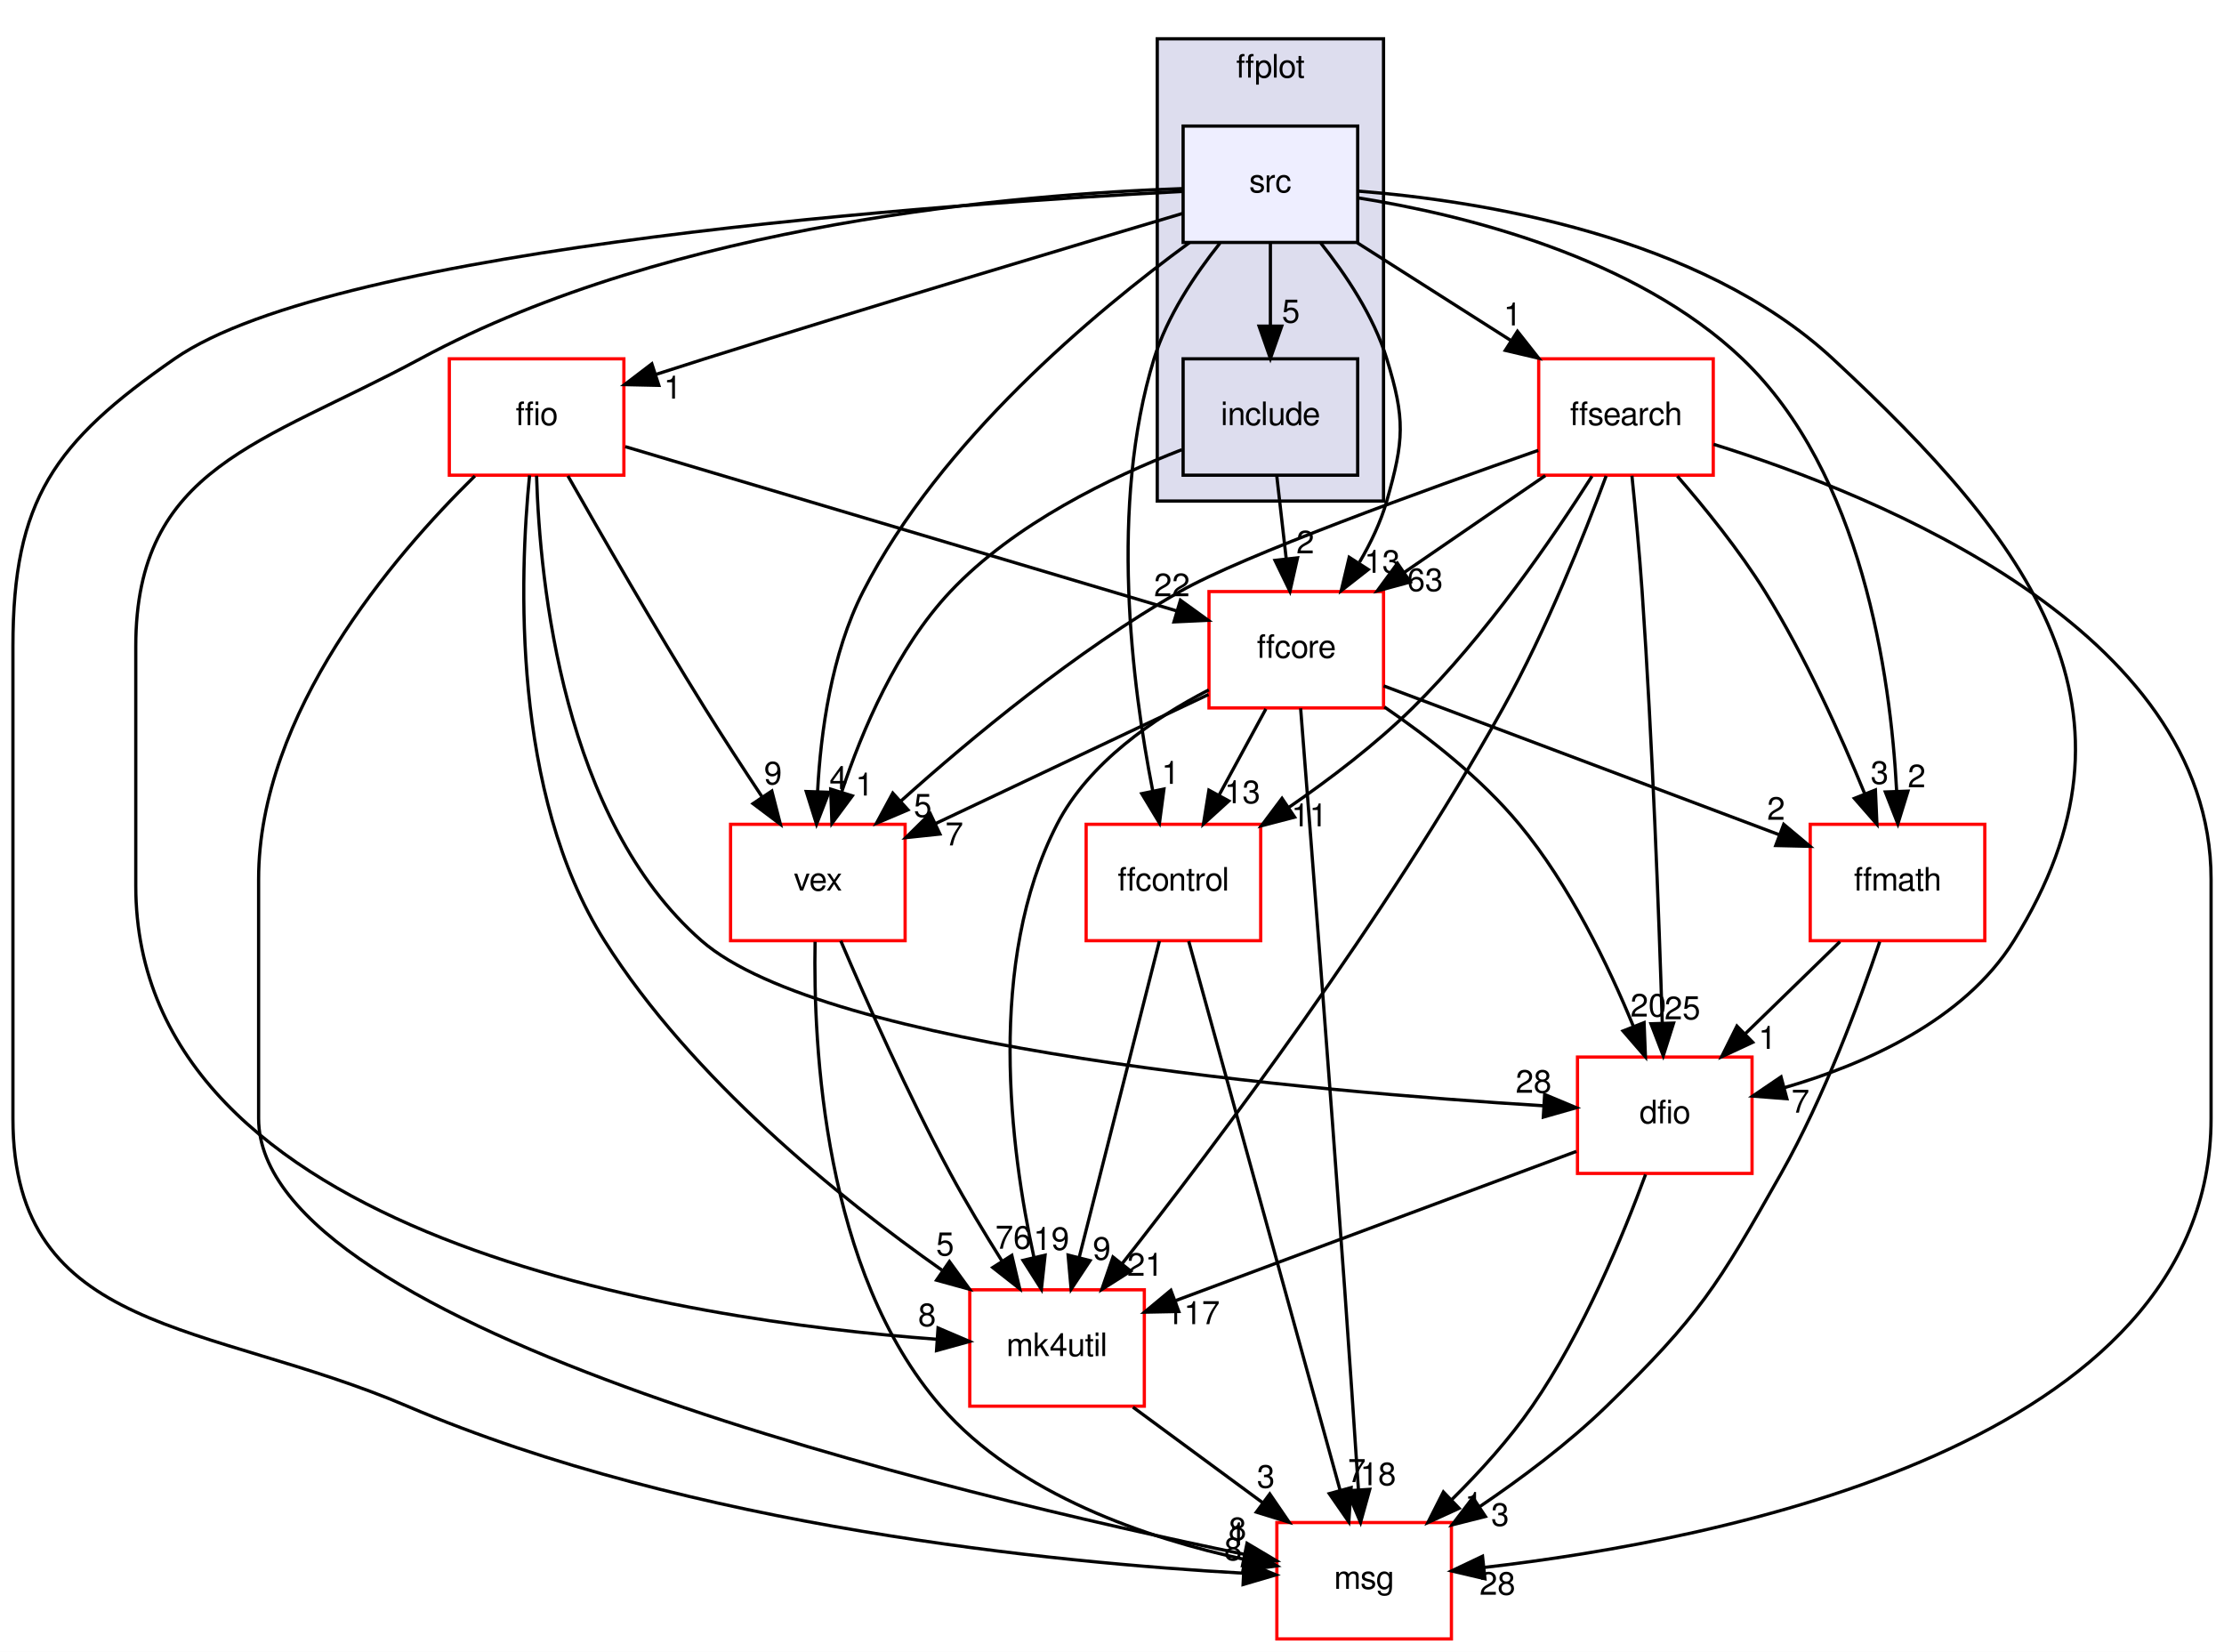
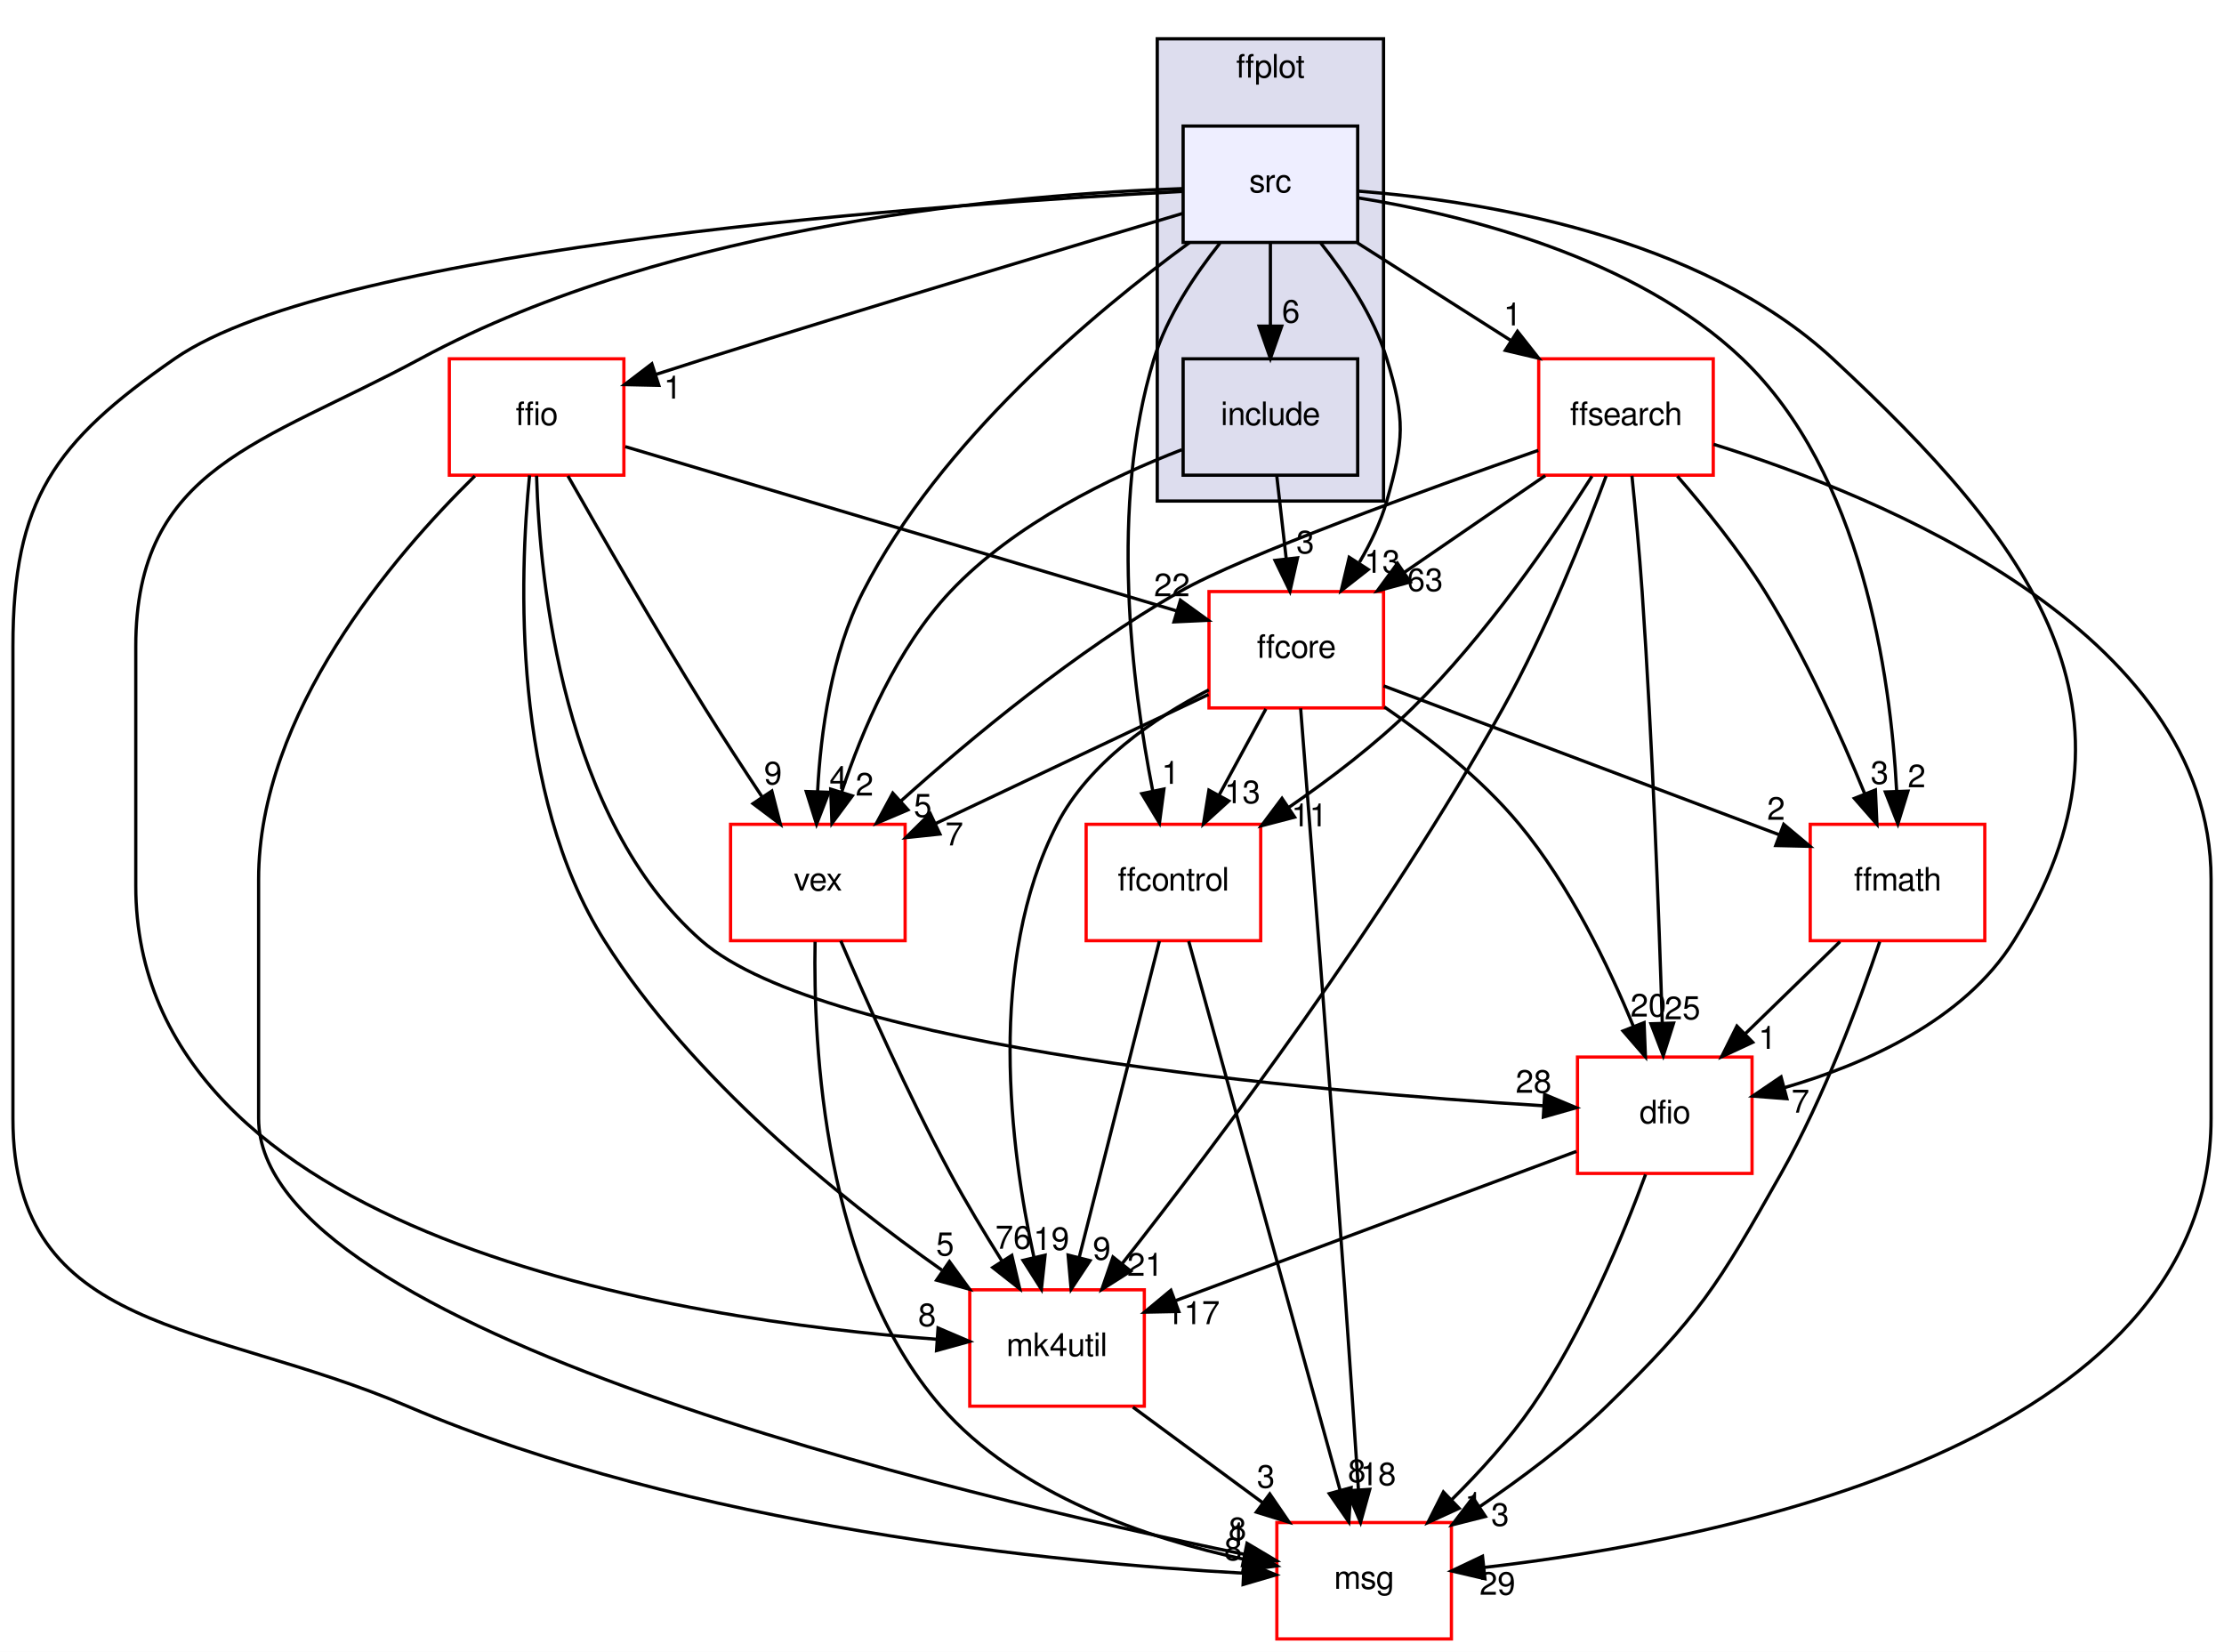
<svg xmlns="http://www.w3.org/2000/svg" xmlns:xlink="http://www.w3.org/1999/xlink" width="688pt" height="511pt" viewBox="0.00 0.00 688.00 511.00">
  <g id="graph0" class="graph" transform="scale(1 1) rotate(0) translate(4 507)">
    <polygon fill="white" stroke="transparent" points="-4,4 -4,-507 684,-507 684,4 -4,4" />
    <g id="clust1" class="cluster">
      <g id="a_clust1">
        <a xlink:href="dir_de95cbaa0f0c0c60f30a64ffd12dfdd2.html" target="_top" xlink:title="ffplot">
          <polygon fill="#ddddee" stroke="black" points="354,-352 354,-495 424,-495 424,-352 354,-352" />
          <text text-anchor="middle" x="389" y="-483" font-family="FreeSans" font-size="10.00">ffplot</text>
        </a>
      </g>
    </g>
    <g id="node1" class="node">
      <g id="a_node1">
        <a xlink:href="dir_0057024deded2ff24003f61a80827c99.html" target="_top" xlink:title="include">
          <polygon fill="none" stroke="black" points="416,-396 362,-396 362,-360 416,-360 416,-396" />
          <text text-anchor="middle" x="389" y="-375.5" font-family="FreeSans" font-size="10.00">include</text>
        </a>
      </g>
    </g>
    <g id="node3" class="node">
      <g id="a_node3">
        <a xlink:href="dir_0908837483934fe24781ea7898fec311.html" target="_top" xlink:title="ffcore">
          <polygon fill="white" stroke="red" points="424,-324 370,-324 370,-288 424,-288 424,-324" />
          <text text-anchor="middle" x="397" y="-303.5" font-family="FreeSans" font-size="10.00">ffcore</text>
        </a>
      </g>
    </g>
    <g id="edge36" class="edge">
      <path fill="none" stroke="black" d="M390.98,-359.7C391.86,-351.98 392.92,-342.71 393.9,-334.11" />
      <polygon fill="black" stroke="black" points="397.39,-334.44 395.05,-324.1 390.43,-333.64 397.39,-334.44" />
      <g id="a_edge36-headlabel">
-         <a xlink:href="dir_000088_000047.html" target="_top" xlink:title="2">
-           <text text-anchor="middle" x="399.8" y="-335.83" font-family="FreeSans" font-size="10.00">2</text>
+         <a xlink:href="dir_000088_000047.html" target="_top" xlink:title="3">
+           <text text-anchor="middle" x="399.8" y="-335.83" font-family="FreeSans" font-size="10.00">3</text>
        </a>
      </g>
    </g>
    <g id="node5" class="node">
      <g id="a_node5">
        <a xlink:href="dir_64078e4dd55db1ba2b4e557207803e4b.html" target="_top" xlink:title="vex">
          <polygon fill="white" stroke="red" points="276,-252 222,-252 222,-216 276,-216 276,-252" />
          <text text-anchor="middle" x="249" y="-231.5" font-family="FreeSans" font-size="10.00">vex</text>
        </a>
      </g>
    </g>
    <g id="edge37" class="edge">
      <path fill="none" stroke="black" d="M361.57,-367.87C339.78,-359.44 309.78,-345 290,-324 273.49,-306.47 262.7,-281.11 256.36,-261.95" />
      <polygon fill="black" stroke="black" points="259.67,-260.8 253.36,-252.29 252.98,-262.88 259.67,-260.8" />
      <g id="a_edge37-headlabel">
-         <a xlink:href="dir_000088_000044.html" target="_top" xlink:title="1">
-           <text text-anchor="middle" x="263.44" y="-260.9" font-family="FreeSans" font-size="10.00">1</text>
+         <a xlink:href="dir_000088_000044.html" target="_top" xlink:title="2">
+           <text text-anchor="middle" x="263.44" y="-260.9" font-family="FreeSans" font-size="10.00">2</text>
        </a>
      </g>
    </g>
    <g id="node2" class="node">
      <g id="a_node2">
        <a xlink:href="dir_b4e48db5bc7dd3cb9cf33b7d54662e39.html" target="_top" xlink:title="src">
          <polygon fill="#eeeeff" stroke="black" points="416,-468 362,-468 362,-432 416,-432 416,-468" />
          <text text-anchor="middle" x="389" y="-447.5" font-family="FreeSans" font-size="10.00">src</text>
        </a>
      </g>
    </g>
    <g id="edge1" class="edge">
      <path fill="none" stroke="black" d="M389,-431.7C389,-423.98 389,-414.71 389,-406.11" />
      <polygon fill="black" stroke="black" points="392.5,-406.1 389,-396.1 385.5,-406.1 392.5,-406.1" />
      <g id="a_edge1-headlabel">
-         <a xlink:href="dir_000067_000088.html" target="_top" xlink:title="5">
-           <text text-anchor="middle" x="395.34" y="-407.2" font-family="FreeSans" font-size="10.00">5</text>
+         <a xlink:href="dir_000067_000088.html" target="_top" xlink:title="6">
+           <text text-anchor="middle" x="395.34" y="-407.2" font-family="FreeSans" font-size="10.00">6</text>
        </a>
      </g>
    </g>
    <g id="edge2" class="edge">
      <path fill="none" stroke="black" d="M404.61,-431.77C412.37,-422.03 420.95,-409.18 425,-396 430.75,-377.31 430.37,-370.8 425,-352 423.14,-345.5 420.04,-339.02 416.57,-333.09" />
      <polygon fill="black" stroke="black" points="419.27,-330.82 410.92,-324.29 413.38,-334.6 419.27,-330.82" />
      <g id="a_edge2-headlabel">
        <a xlink:href="dir_000067_000047.html" target="_top" xlink:title="13">
          <text text-anchor="middle" x="423.6" y="-329.81" font-family="FreeSans" font-size="10.00">13</text>
        </a>
      </g>
    </g>
    <g id="node4" class="node">
      <g id="a_node4">
        <a xlink:href="dir_278308b947a9d3d19de751244af66d4b.html" target="_top" xlink:title="ffio">
          <polygon fill="white" stroke="red" points="189,-396 135,-396 135,-360 189,-360 189,-396" />
          <text text-anchor="middle" x="162" y="-375.5" font-family="FreeSans" font-size="10.00">ffio</text>
        </a>
      </g>
    </g>
    <g id="edge3" class="edge">
      <path fill="none" stroke="black" d="M361.96,-441.01C327.53,-430.79 266.23,-412.45 214,-396 209.09,-394.45 203.92,-392.8 198.83,-391.15" />
      <polygon fill="black" stroke="black" points="199.81,-387.79 189.22,-388.02 197.65,-394.45 199.81,-387.79" />
      <g id="a_edge3-headlabel">
        <a xlink:href="dir_000067_000071.html" target="_top" xlink:title="1">
          <text text-anchor="middle" x="204.11" y="-383.7" font-family="FreeSans" font-size="10.00">1</text>
        </a>
      </g>
    </g>
    <g id="edge4" class="edge">
      <path fill="none" stroke="black" d="M363.97,-431.95C334.59,-410.46 286.85,-370.64 263,-324 253.18,-304.79 249.88,-280.45 248.92,-262.07" />
      <polygon fill="black" stroke="black" points="252.42,-261.91 248.6,-252.03 245.42,-262.14 252.42,-261.91" />
      <g id="a_edge4-headlabel">
        <a xlink:href="dir_000067_000044.html" target="_top" xlink:title="4">
          <text text-anchor="middle" x="255.37" y="-262.92" font-family="FreeSans" font-size="10.00">4</text>
        </a>
      </g>
    </g>
    <g id="node6" class="node">
      <g id="a_node6">
        <a xlink:href="dir_758df28fbdbb54fb46d6d3d6484a4984.html" target="_top" xlink:title="msg">
          <polygon fill="white" stroke="red" points="445,-36 391,-36 391,0 445,0 445,-36" />
          <text text-anchor="middle" x="418" y="-15.5" font-family="FreeSans" font-size="10.00">msg</text>
        </a>
      </g>
    </g>
    <g id="edge5" class="edge">
      <path fill="none" stroke="black" d="M361.8,-447.77C290.57,-444.08 100.58,-431.13 50,-396 12.73,-370.12 0,-352.37 0,-307 0,-307 0,-307 0,-161 0,-93.88 60.28,-98.37 122,-72 209.68,-34.54 322.91,-23.56 380.6,-20.34" />
      <polygon fill="black" stroke="black" points="380.9,-23.82 390.71,-19.82 380.55,-16.83 380.9,-23.82" />
      <g id="a_edge5-headlabel">
        <a xlink:href="dir_000067_000144.html" target="_top" xlink:title="8">
          <text text-anchor="middle" x="377.46" y="-24.34" font-family="FreeSans" font-size="10.00">8</text>
        </a>
      </g>
    </g>
    <g id="node7" class="node">
      <g id="a_node7">
        <a xlink:href="dir_85c02f264b7a99962a0503cb6605bebc.html" target="_top" xlink:title="ffmath">
          <polygon fill="white" stroke="red" points="610,-252 556,-252 556,-216 610,-216 610,-252" />
          <text text-anchor="middle" x="583" y="-231.5" font-family="FreeSans" font-size="10.00">ffmath</text>
        </a>
      </g>
    </g>
    <g id="edge6" class="edge">
      <path fill="none" stroke="black" d="M416.13,-445.79C448.34,-440.64 501.84,-427.65 535,-396 572,-360.69 580.83,-298.21 582.73,-262.35" />
      <polygon fill="black" stroke="black" points="586.23,-262.26 583.11,-252.14 579.24,-262 586.23,-262.26" />
      <g id="a_edge6-headlabel">
        <a xlink:href="dir_000067_000037.html" target="_top" xlink:title="2">
          <text text-anchor="middle" x="588.93" y="-263.46" font-family="FreeSans" font-size="10.00">2</text>
        </a>
      </g>
    </g>
    <g id="node8" class="node">
      <g id="a_node8">
        <a xlink:href="dir_86b85e15943ea3cbc40c546f382f4970.html" target="_top" xlink:title="ffsearch">
          <polygon fill="white" stroke="red" points="526,-396 472,-396 472,-360 526,-360 526,-396" />
          <text text-anchor="middle" x="499" y="-375.5" font-family="FreeSans" font-size="10.00">ffsearch</text>
        </a>
      </g>
    </g>
    <g id="edge7" class="edge">
      <path fill="none" stroke="black" d="M415.91,-431.88C430.16,-422.81 447.85,-411.55 463.24,-401.76" />
      <polygon fill="black" stroke="black" points="465.43,-404.51 471.99,-396.19 461.67,-398.61 465.43,-404.51" />
      <g id="a_edge7-headlabel">
        <a xlink:href="dir_000067_000027.html" target="_top" xlink:title="1">
          <text text-anchor="middle" x="463.92" y="-406.34" font-family="FreeSans" font-size="10.00">1</text>
        </a>
      </g>
    </g>
    <g id="node9" class="node">
      <g id="a_node9">
        <a xlink:href="dir_cb2d4e92f47691559fc9d122a5e37fac.html" target="_top" xlink:title="mk4util">
          <polygon fill="white" stroke="red" points="350,-108 296,-108 296,-72 350,-72 350,-108" />
          <text text-anchor="middle" x="323" y="-87.5" font-family="FreeSans" font-size="10.00">mk4util</text>
        </a>
      </g>
    </g>
    <g id="edge8" class="edge">
      <path fill="none" stroke="black" d="M361.89,-448.66C312.16,-446.96 204.29,-438.26 126,-396 77.05,-369.58 38,-362.63 38,-307 38,-307 38,-307 38,-233 38,-123.58 208.39,-98.47 285.67,-92.71" />
      <polygon fill="black" stroke="black" points="286.19,-96.19 295.93,-92.02 285.72,-89.2 286.19,-96.19" />
      <g id="a_edge8-headlabel">
        <a xlink:href="dir_000067_000014.html" target="_top" xlink:title="8">
          <text text-anchor="middle" x="282.79" y="-96.76" font-family="FreeSans" font-size="10.00">8</text>
        </a>
      </g>
    </g>
    <g id="node10" class="node">
      <g id="a_node10">
        <a xlink:href="dir_db8d68003073a61b7114dbc4f792cfed.html" target="_top" xlink:title="dfio">
          <polygon fill="white" stroke="red" points="538,-180 484,-180 484,-144 538,-144 538,-180" />
          <text text-anchor="middle" x="511" y="-159.5" font-family="FreeSans" font-size="10.00">dfio</text>
        </a>
      </g>
    </g>
    <g id="edge9" class="edge">
      <path fill="none" stroke="black" d="M416.14,-447.88C453.76,-444.92 521.79,-434.22 563,-396 624.43,-339.03 663.31,-287.11 619,-216 603.56,-191.23 572.8,-177.71 548.04,-170.54" />
      <polygon fill="black" stroke="black" points="548.77,-167.11 538.2,-167.92 546.97,-173.87 548.77,-167.11" />
      <g id="a_edge9-headlabel">
        <a xlink:href="dir_000067_000024.html" target="_top" xlink:title="7">
          <text text-anchor="middle" x="552.97" y="-162.79" font-family="FreeSans" font-size="10.00">7</text>
        </a>
      </g>
    </g>
    <g id="node11" class="node">
      <g id="a_node11">
        <a xlink:href="dir_f79eaa419c9665ed0522066c5c6851c4.html" target="_top" xlink:title="ffcontrol">
          <polygon fill="white" stroke="red" points="386,-252 332,-252 332,-216 386,-216 386,-252" />
          <text text-anchor="middle" x="359" y="-231.5" font-family="FreeSans" font-size="10.00">ffcontrol</text>
        </a>
      </g>
    </g>
    <g id="edge10" class="edge">
      <path fill="none" stroke="black" d="M373.39,-431.77C365.63,-422.03 357.05,-409.18 353,-396 339.11,-350.84 346.16,-295.19 352.57,-262.54" />
      <polygon fill="black" stroke="black" points="356.07,-262.91 354.68,-252.41 349.21,-261.48 356.07,-262.91" />
      <g id="a_edge10-headlabel">
        <a xlink:href="dir_000067_000054.html" target="_top" xlink:title="1">
          <text text-anchor="middle" x="358.11" y="-264.51" font-family="FreeSans" font-size="10.00">1</text>
        </a>
      </g>
    </g>
    <g id="edge33" class="edge">
      <path fill="none" stroke="black" d="M369.85,-292.16C346.15,-280.95 311.54,-264.58 285.42,-252.23" />
      <polygon fill="black" stroke="black" points="286.76,-248.99 276.22,-247.88 283.77,-255.32 286.76,-248.99" />
      <g id="a_edge33-headlabel">
        <a xlink:href="dir_000047_000044.html" target="_top" xlink:title="7">
          <text text-anchor="middle" x="291.22" y="-245.46" font-family="FreeSans" font-size="10.00">7</text>
        </a>
      </g>
    </g>
    <g id="edge32" class="edge">
      <path fill="none" stroke="black" d="M398.35,-287.88C401.05,-253.69 407.22,-174.54 412,-108 413.49,-87.28 415.06,-63.83 416.23,-46.21" />
      <polygon fill="black" stroke="black" points="419.73,-46.27 416.89,-36.06 412.75,-45.81 419.73,-46.27" />
      <g id="a_edge32-headlabel">
        <a xlink:href="dir_000047_000144.html" target="_top" xlink:title="18">
          <text text-anchor="middle" x="422.33" y="-47.55" font-family="FreeSans" font-size="10.00">18</text>
        </a>
      </g>
    </g>
    <g id="edge34" class="edge">
      <path fill="none" stroke="black" d="M424.05,-294.82C456.28,-282.69 510.29,-262.36 546.28,-248.82" />
      <polygon fill="black" stroke="black" points="547.8,-251.99 555.92,-245.19 545.33,-245.44 547.8,-251.99" />
      <g id="a_edge34-headlabel">
        <a xlink:href="dir_000047_000037.html" target="_top" xlink:title="2">
          <text text-anchor="middle" x="545.43" y="-253.41" font-family="FreeSans" font-size="10.00">2</text>
        </a>
      </g>
    </g>
    <g id="edge29" class="edge">
      <path fill="none" stroke="black" d="M369.94,-293.58C353.09,-284.88 332.82,-271.12 323,-252 301.1,-209.38 308.53,-151.63 315.83,-118.14" />
      <polygon fill="black" stroke="black" points="319.3,-118.7 318.16,-108.17 312.48,-117.11 319.3,-118.7" />
      <g id="a_edge29-headlabel">
        <a xlink:href="dir_000047_000014.html" target="_top" xlink:title="19">
          <text text-anchor="middle" x="321.24" y="-120.35" font-family="FreeSans" font-size="10.00">19</text>
        </a>
      </g>
    </g>
    <g id="edge31" class="edge">
      <path fill="none" stroke="black" d="M424.26,-288.3C438.02,-278.89 454.24,-266.19 466,-252 481.54,-233.24 493.6,-208.22 501.3,-189.48" />
      <polygon fill="black" stroke="black" points="504.6,-190.65 505.02,-180.06 498.09,-188.07 504.6,-190.65" />
      <g id="a_edge31-headlabel">
        <a xlink:href="dir_000047_000024.html" target="_top" xlink:title="20">
          <text text-anchor="middle" x="505.92" y="-192.53" font-family="FreeSans" font-size="10.00">20</text>
        </a>
      </g>
    </g>
    <g id="edge30" class="edge">
      <path fill="none" stroke="black" d="M387.61,-287.7C383.24,-279.64 377.94,-269.89 373.1,-260.98" />
      <polygon fill="black" stroke="black" points="376.13,-259.22 368.29,-252.1 369.98,-262.56 376.13,-259.22" />
      <g id="a_edge30-headlabel">
        <a xlink:href="dir_000047_000054.html" target="_top" xlink:title="13">
          <text text-anchor="middle" x="380.34" y="-258.53" font-family="FreeSans" font-size="10.00">13</text>
        </a>
      </g>
    </g>
    <g id="edge25" class="edge">
      <path fill="none" stroke="black" d="M189.42,-368.83C231.6,-356.27 312.51,-332.17 359.9,-318.05" />
      <polygon fill="black" stroke="black" points="361.17,-321.32 369.76,-315.11 359.17,-314.62 361.17,-321.32" />
      <g id="a_edge25-headlabel">
        <a xlink:href="dir_000071_000047.html" target="_top" xlink:title="22">
          <text text-anchor="middle" x="358.54" y="-322.57" font-family="FreeSans" font-size="10.00">22</text>
        </a>
      </g>
    </g>
    <g id="edge23" class="edge">
      <path fill="none" stroke="black" d="M171.69,-359.77C181.94,-341.72 198.69,-312.62 214,-288 219.62,-278.96 225.97,-269.21 231.71,-260.56" />
      <polygon fill="black" stroke="black" points="234.77,-262.29 237.41,-252.03 228.95,-258.4 234.77,-262.29" />
      <g id="a_edge23-headlabel">
        <a xlink:href="dir_000071_000044.html" target="_top" xlink:title="9">
          <text text-anchor="middle" x="235.13" y="-264.36" font-family="FreeSans" font-size="10.00">9</text>
        </a>
      </g>
    </g>
    <g id="edge22" class="edge">
      <path fill="none" stroke="black" d="M142.91,-359.77C117.58,-334.91 76,-286.3 76,-235 76,-235 76,-235 76,-161 76,-95.53 292.5,-44.35 380.99,-26.16" />
      <polygon fill="black" stroke="black" points="381.77,-29.58 390.88,-24.16 380.38,-22.72 381.77,-29.58" />
      <g id="a_edge22-headlabel">
        <a xlink:href="dir_000071_000144.html" target="_top" xlink:title="8">
          <text text-anchor="middle" x="378.81" y="-30.57" font-family="FreeSans" font-size="10.00">8</text>
        </a>
      </g>
    </g>
    <g id="edge26" class="edge">
      <path fill="none" stroke="black" d="M159.82,-359.94C156.72,-328.74 154.27,-261.53 183,-216 209.94,-173.3 255.55,-136.5 287.36,-114.1" />
      <polygon fill="black" stroke="black" points="289.71,-116.74 295.94,-108.17 285.73,-110.98 289.71,-116.74" />
      <g id="a_edge26-headlabel">
        <a xlink:href="dir_000071_000014.html" target="_top" xlink:title="5">
          <text text-anchor="middle" x="288.36" y="-118.62" font-family="FreeSans" font-size="10.00">5</text>
        </a>
      </g>
    </g>
    <g id="edge24" class="edge">
      <path fill="none" stroke="black" d="M161.99,-359.83C162.98,-326.6 170.19,-253.46 213,-216 251.27,-182.51 402.04,-169.36 473.3,-164.94" />
      <polygon fill="black" stroke="black" points="473.84,-168.42 483.62,-164.33 473.43,-161.43 473.84,-168.42" />
      <g id="a_edge24-headlabel">
        <a xlink:href="dir_000071_000024.html" target="_top" xlink:title="28">
          <text text-anchor="middle" x="470.42" y="-168.97" font-family="FreeSans" font-size="10.00">28</text>
        </a>
      </g>
    </g>
    <g id="edge11" class="edge">
      <path fill="none" stroke="black" d="M248.15,-215.65C247.54,-183.37 250.82,-113.61 287,-72 310.97,-44.42 351.39,-31 381.01,-24.59" />
      <polygon fill="black" stroke="black" points="381.86,-27.99 390.99,-22.6 380.5,-21.12 381.86,-27.99" />
      <g id="a_edge11-headlabel">
        <a xlink:href="dir_000044_000144.html" target="_top" xlink:title="1">
          <text text-anchor="middle" x="378.89" y="-28.97" font-family="FreeSans" font-size="10.00">1</text>
        </a>
      </g>
    </g>
    <g id="edge12" class="edge">
      <path fill="none" stroke="black" d="M256.09,-215.96C263.82,-197.82 276.84,-168.41 290,-144 294.83,-135.03 300.57,-125.5 305.89,-117.03" />
      <polygon fill="black" stroke="black" points="309.01,-118.65 311.44,-108.34 303.11,-114.89 309.01,-118.65" />
      <g id="a_edge12-headlabel">
        <a xlink:href="dir_000044_000014.html" target="_top" xlink:title="76">
          <text text-anchor="middle" x="309.47" y="-120.71" font-family="FreeSans" font-size="10.00">76</text>
        </a>
      </g>
    </g>
    <g id="edge28" class="edge">
      <path fill="none" stroke="black" d="M577.49,-215.66C571.3,-197.27 560.36,-167.66 547,-144 527.34,-109.17 521.68,-99.88 493,-72 481.18,-60.51 466.68,-49.66 453.59,-40.81" />
      <polygon fill="black" stroke="black" points="455.51,-37.88 445.23,-35.29 451.65,-43.72 455.51,-37.88" />
      <g id="a_edge28-headlabel">
        <a xlink:href="dir_000037_000144.html" target="_top" xlink:title="3">
          <text text-anchor="middle" x="460.07" y="-34.99" font-family="FreeSans" font-size="10.00">3</text>
        </a>
      </g>
    </g>
    <g id="edge27" class="edge">
      <path fill="none" stroke="black" d="M565.2,-215.7C556.4,-207.14 545.62,-196.66 536,-187.3" />
      <polygon fill="black" stroke="black" points="538.2,-184.57 528.59,-180.1 533.32,-189.58 538.2,-184.57" />
      <g id="a_edge27-headlabel">
        <a xlink:href="dir_000037_000024.html" target="_top" xlink:title="1">
          <text text-anchor="middle" x="542.76" y="-182.54" font-family="FreeSans" font-size="10.00">1</text>
        </a>
      </g>
    </g>
    <g id="edge15" class="edge">
      <path fill="none" stroke="black" d="M474.05,-359.88C460.96,-350.89 444.74,-339.76 430.56,-330.03" />
      <polygon fill="black" stroke="black" points="432.27,-326.96 422.05,-324.19 428.31,-332.73 432.27,-326.96" />
      <g id="a_edge15-headlabel">
        <a xlink:href="dir_000027_000047.html" target="_top" xlink:title="63">
          <text text-anchor="middle" x="436.84" y="-324.16" font-family="FreeSans" font-size="10.00">63</text>
        </a>
      </g>
    </g>
    <g id="edge13" class="edge">
      <path fill="none" stroke="black" d="M471.86,-367.68C437.5,-355.7 380.44,-335.11 361,-324 328.93,-305.67 296.32,-278.6 274.62,-259.13" />
      <polygon fill="black" stroke="black" points="276.89,-256.47 267.14,-252.33 272.18,-261.65 276.89,-256.47" />
      <g id="a_edge13-headlabel">
        <a xlink:href="dir_000027_000044.html" target="_top" xlink:title="5">
          <text text-anchor="middle" x="281.46" y="-254.29" font-family="FreeSans" font-size="10.00">5</text>
        </a>
      </g>
    </g>
    <g id="edge16" class="edge">
      <path fill="none" stroke="black" d="M526.1,-369.56C576.59,-353.86 680,-312.28 680,-235 680,-235 680,-235 680,-161 680,-59.91 527.37,-30.41 455.1,-22.11" />
      <polygon fill="black" stroke="black" points="455.37,-18.62 445.05,-21.03 454.62,-25.58 455.37,-18.62" />
      <g id="a_edge16-headlabel">
-         <a xlink:href="dir_000027_000144.html" target="_top" xlink:title="28">
-           <text text-anchor="middle" x="459.24" y="-13.68" font-family="FreeSans" font-size="10.00">28</text>
+         <a xlink:href="dir_000027_000144.html" target="_top" xlink:title="29">
+           <text text-anchor="middle" x="459.24" y="-13.68" font-family="FreeSans" font-size="10.00">29</text>
        </a>
      </g>
    </g>
    <g id="edge19" class="edge">
      <path fill="none" stroke="black" d="M514.9,-359.69C523.57,-349.71 534.11,-336.68 542,-324 554.44,-304.01 565.41,-279.63 572.86,-261.44" />
      <polygon fill="black" stroke="black" points="576.16,-262.63 576.63,-252.04 569.66,-260.02 576.16,-262.63" />
      <g id="a_edge19-headlabel">
        <a xlink:href="dir_000027_000037.html" target="_top" xlink:title="3">
          <text text-anchor="middle" x="577.46" y="-264.52" font-family="FreeSans" font-size="10.00">3</text>
        </a>
      </g>
    </g>
    <g id="edge14" class="edge">
      <path fill="none" stroke="black" d="M492.87,-359.77C486.07,-341.47 474.3,-311.94 461,-288 424.75,-222.79 371.88,-152.64 343.24,-116.21" />
      <polygon fill="black" stroke="black" points="345.79,-113.79 336.85,-108.12 340.3,-118.14 345.79,-113.79" />
      <g id="a_edge14-headlabel">
        <a xlink:href="dir_000027_000014.html" target="_top" xlink:title="21">
          <text text-anchor="middle" x="350.25" y="-112.35" font-family="FreeSans" font-size="10.00">21</text>
        </a>
      </g>
    </g>
    <g id="edge17" class="edge">
      <path fill="none" stroke="black" d="M500.84,-359.83C501.9,-349.47 503.17,-335.99 504,-324 507.22,-277.31 509.22,-222.9 510.22,-190.79" />
      <polygon fill="black" stroke="black" points="513.73,-190.51 510.53,-180.41 506.73,-190.3 513.73,-190.51" />
      <g id="a_edge17-headlabel">
        <a xlink:href="dir_000027_000024.html" target="_top" xlink:title="25">
          <text text-anchor="middle" x="516.46" y="-191.69" font-family="FreeSans" font-size="10.00">25</text>
        </a>
      </g>
    </g>
    <g id="edge18" class="edge">
      <path fill="none" stroke="black" d="M488.49,-359.69C476.51,-340.8 455.63,-310.26 433,-288 421.56,-276.75 407.55,-266.08 394.81,-257.31" />
      <polygon fill="black" stroke="black" points="396.49,-254.22 386.24,-251.55 392.59,-260.03 396.49,-254.22" />
      <g id="a_edge18-headlabel">
        <a xlink:href="dir_000027_000054.html" target="_top" xlink:title="11">
          <text text-anchor="middle" x="401.06" y="-251.37" font-family="FreeSans" font-size="10.00">11</text>
        </a>
      </g>
    </g>
    <g id="edge35" class="edge">
      <path fill="none" stroke="black" d="M346.48,-71.7C358.56,-62.8 373.45,-51.82 386.52,-42.2" />
      <polygon fill="black" stroke="black" points="388.81,-44.85 394.79,-36.1 384.66,-39.22 388.81,-44.85" />
      <g id="a_edge35-headlabel">
        <a xlink:href="dir_000014_000144.html" target="_top" xlink:title="3">
          <text text-anchor="middle" x="387.6" y="-46.77" font-family="FreeSans" font-size="10.00">3</text>
        </a>
      </g>
    </g>
    <g id="edge39" class="edge">
      <path fill="none" stroke="black" d="M505.06,-143.68C498.21,-125.03 485.84,-94.97 470,-72 462.92,-61.74 453.78,-51.67 445.13,-43.11" />
      <polygon fill="black" stroke="black" points="447.37,-40.41 437.73,-36.01 442.52,-45.46 447.37,-40.41" />
      <g id="a_edge39-headlabel">
        <a xlink:href="dir_000024_000144.html" target="_top" xlink:title="1">
          <text text-anchor="middle" x="451.93" y="-38.35" font-family="FreeSans" font-size="10.00">1</text>
        </a>
      </g>
    </g>
    <g id="edge38" class="edge">
      <path fill="none" stroke="black" d="M483.66,-150.82C450.99,-138.66 396.18,-118.25 359.8,-104.7" />
      <polygon fill="black" stroke="black" points="360.66,-101.29 350.06,-101.08 358.21,-107.85 360.66,-101.29" />
      <g id="a_edge38-headlabel">
        <a xlink:href="dir_000024_000014.html" target="_top" xlink:title="117">
          <text text-anchor="middle" x="365.02" y="-97.38" font-family="FreeSans" font-size="10.00">117</text>
        </a>
      </g>
    </g>
    <g id="edge21" class="edge">
      <path fill="none" stroke="black" d="M363.73,-215.85C373.96,-178.75 398.2,-90.81 410.53,-46.1" />
      <polygon fill="black" stroke="black" points="413.97,-46.8 413.25,-36.23 407.22,-44.94 413.97,-46.8" />
      <g id="a_edge21-headlabel">
-         <a xlink:href="dir_000054_000144.html" target="_top" xlink:title="7">
-           <text text-anchor="middle" x="415.75" y="-48.52" font-family="FreeSans" font-size="10.00">7</text>
+         <a xlink:href="dir_000054_000144.html" target="_top" xlink:title="8">
+           <text text-anchor="middle" x="415.75" y="-48.52" font-family="FreeSans" font-size="10.00">8</text>
        </a>
      </g>
    </g>
    <g id="edge20" class="edge">
      <path fill="none" stroke="black" d="M354.66,-215.87C348.5,-191.56 337.15,-146.82 329.85,-118.01" />
      <polygon fill="black" stroke="black" points="333.21,-117.02 327.36,-108.19 326.42,-118.74 333.21,-117.02" />
      <g id="a_edge20-headlabel">
        <a xlink:href="dir_000054_000014.html" target="_top" xlink:title="9">
          <text text-anchor="middle" x="336.84" y="-117.31" font-family="FreeSans" font-size="10.00">9</text>
        </a>
      </g>
    </g>
  </g>
</svg>
